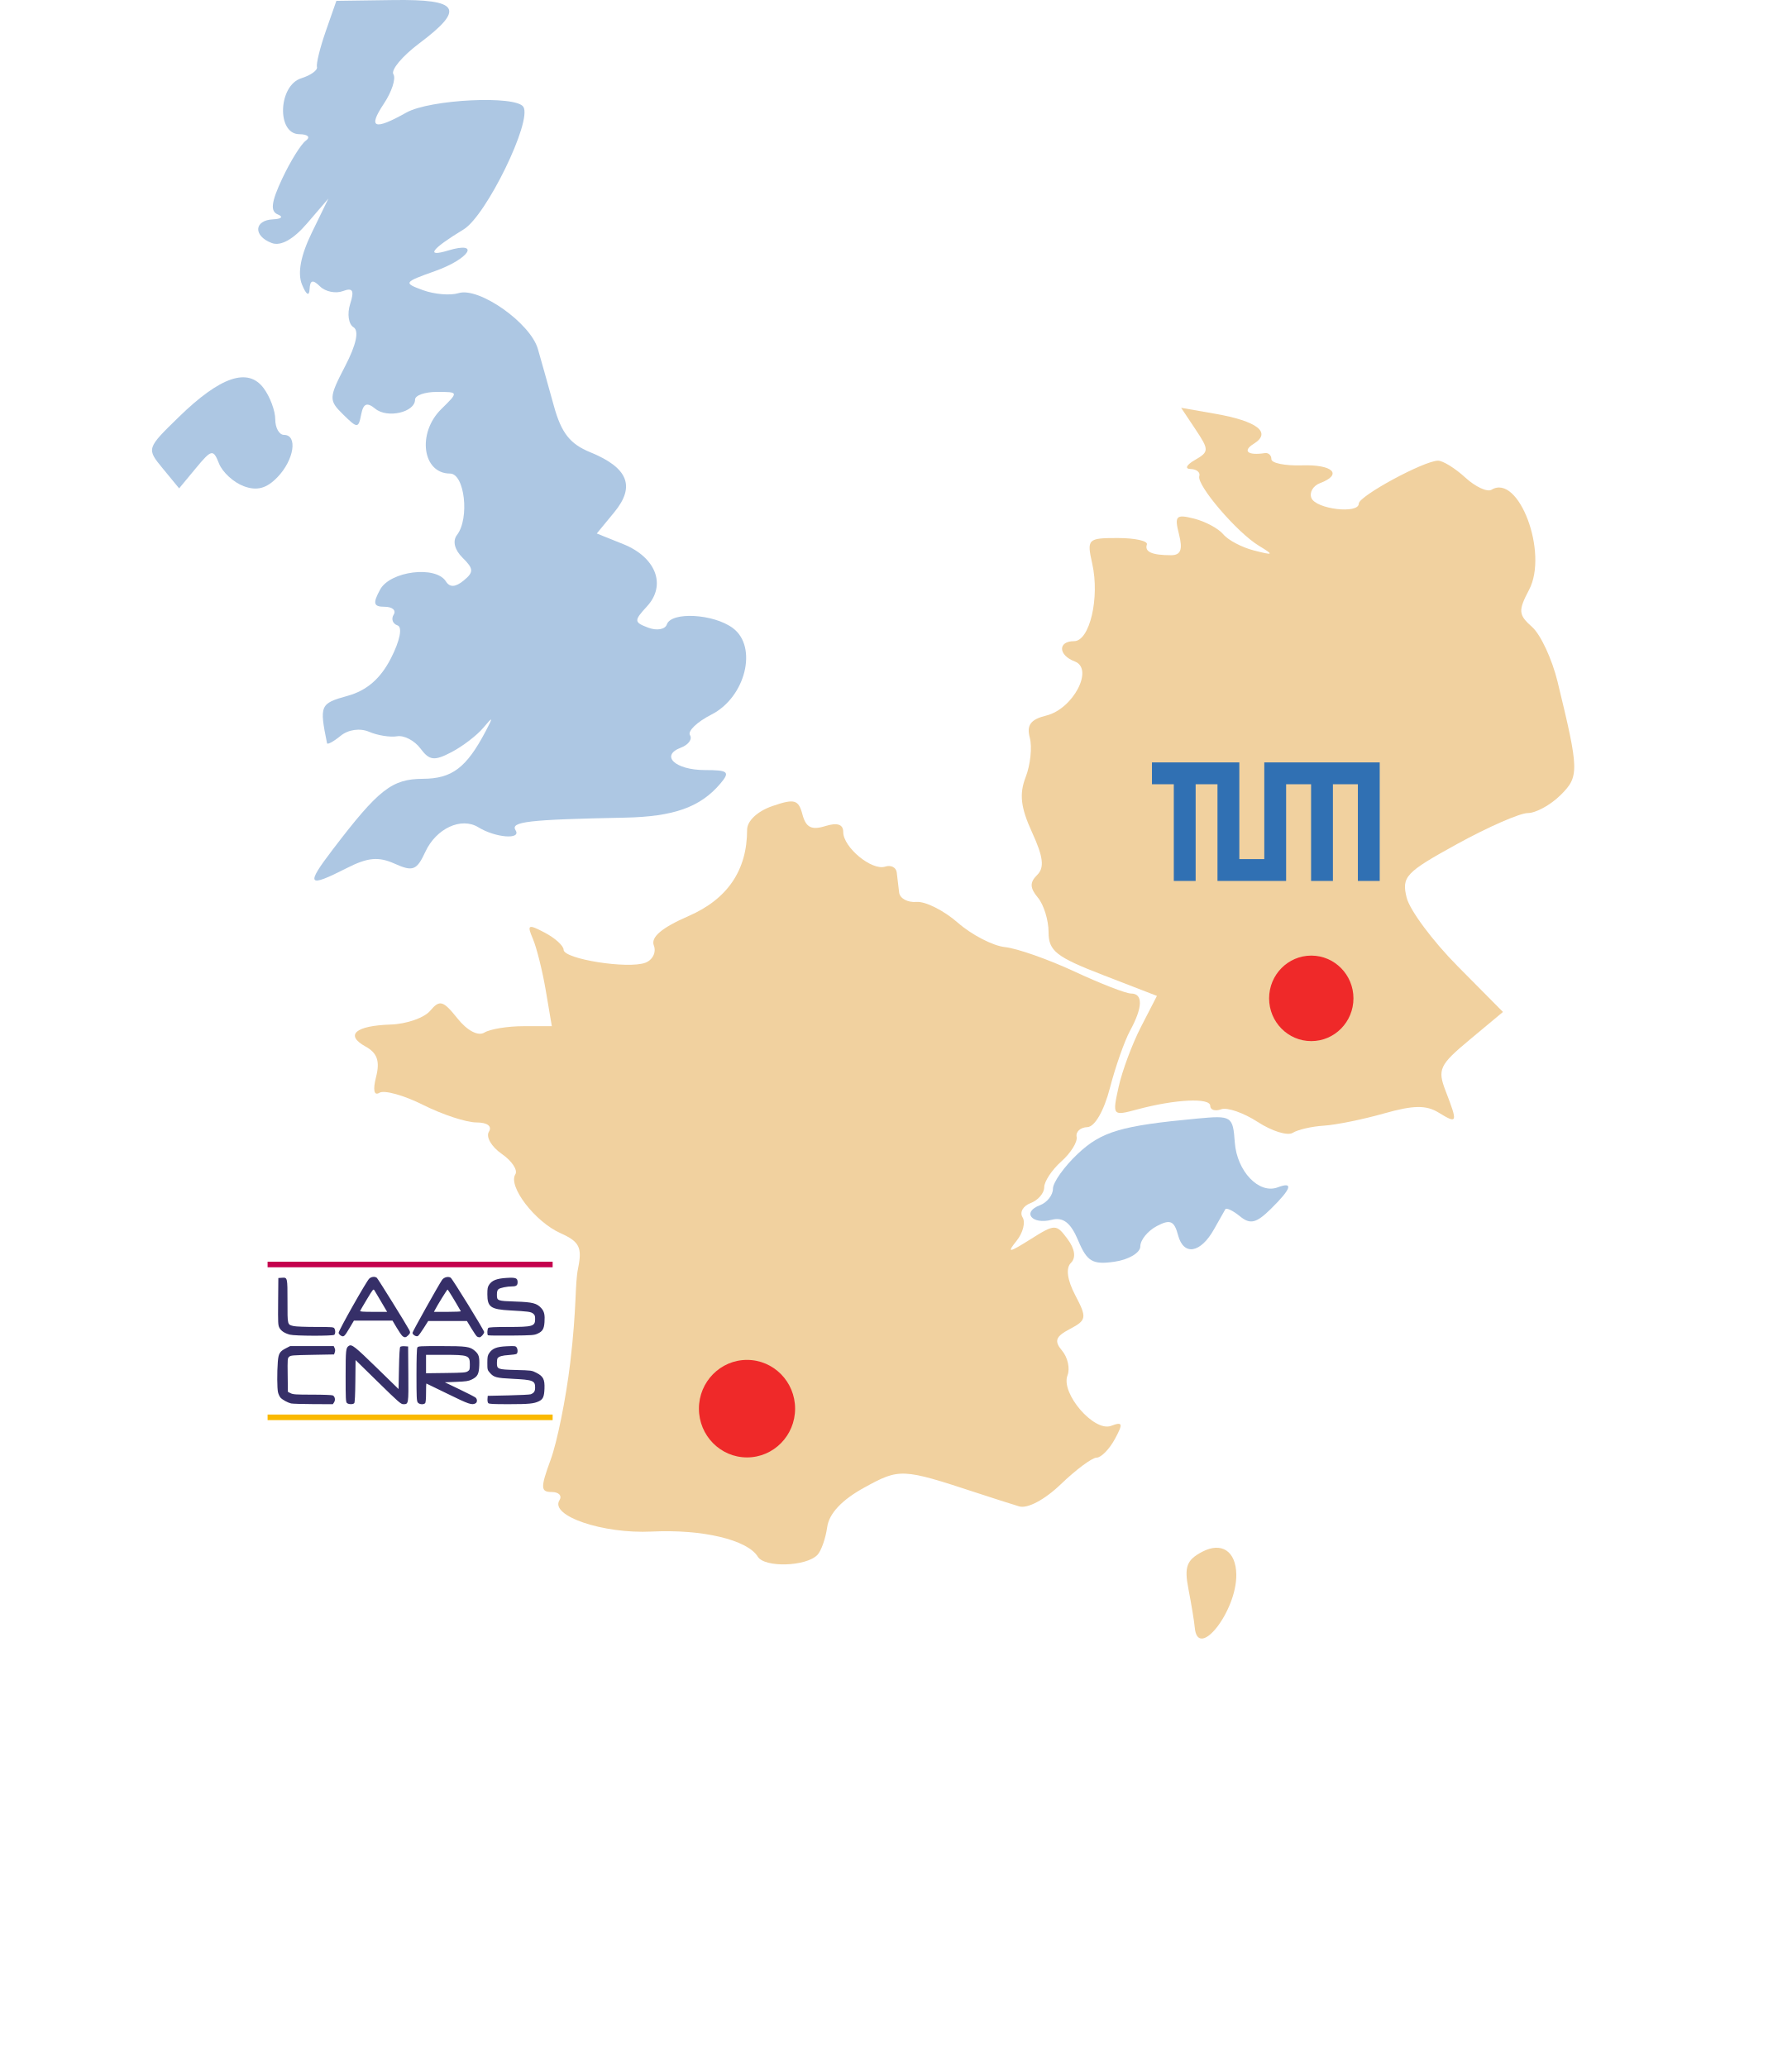
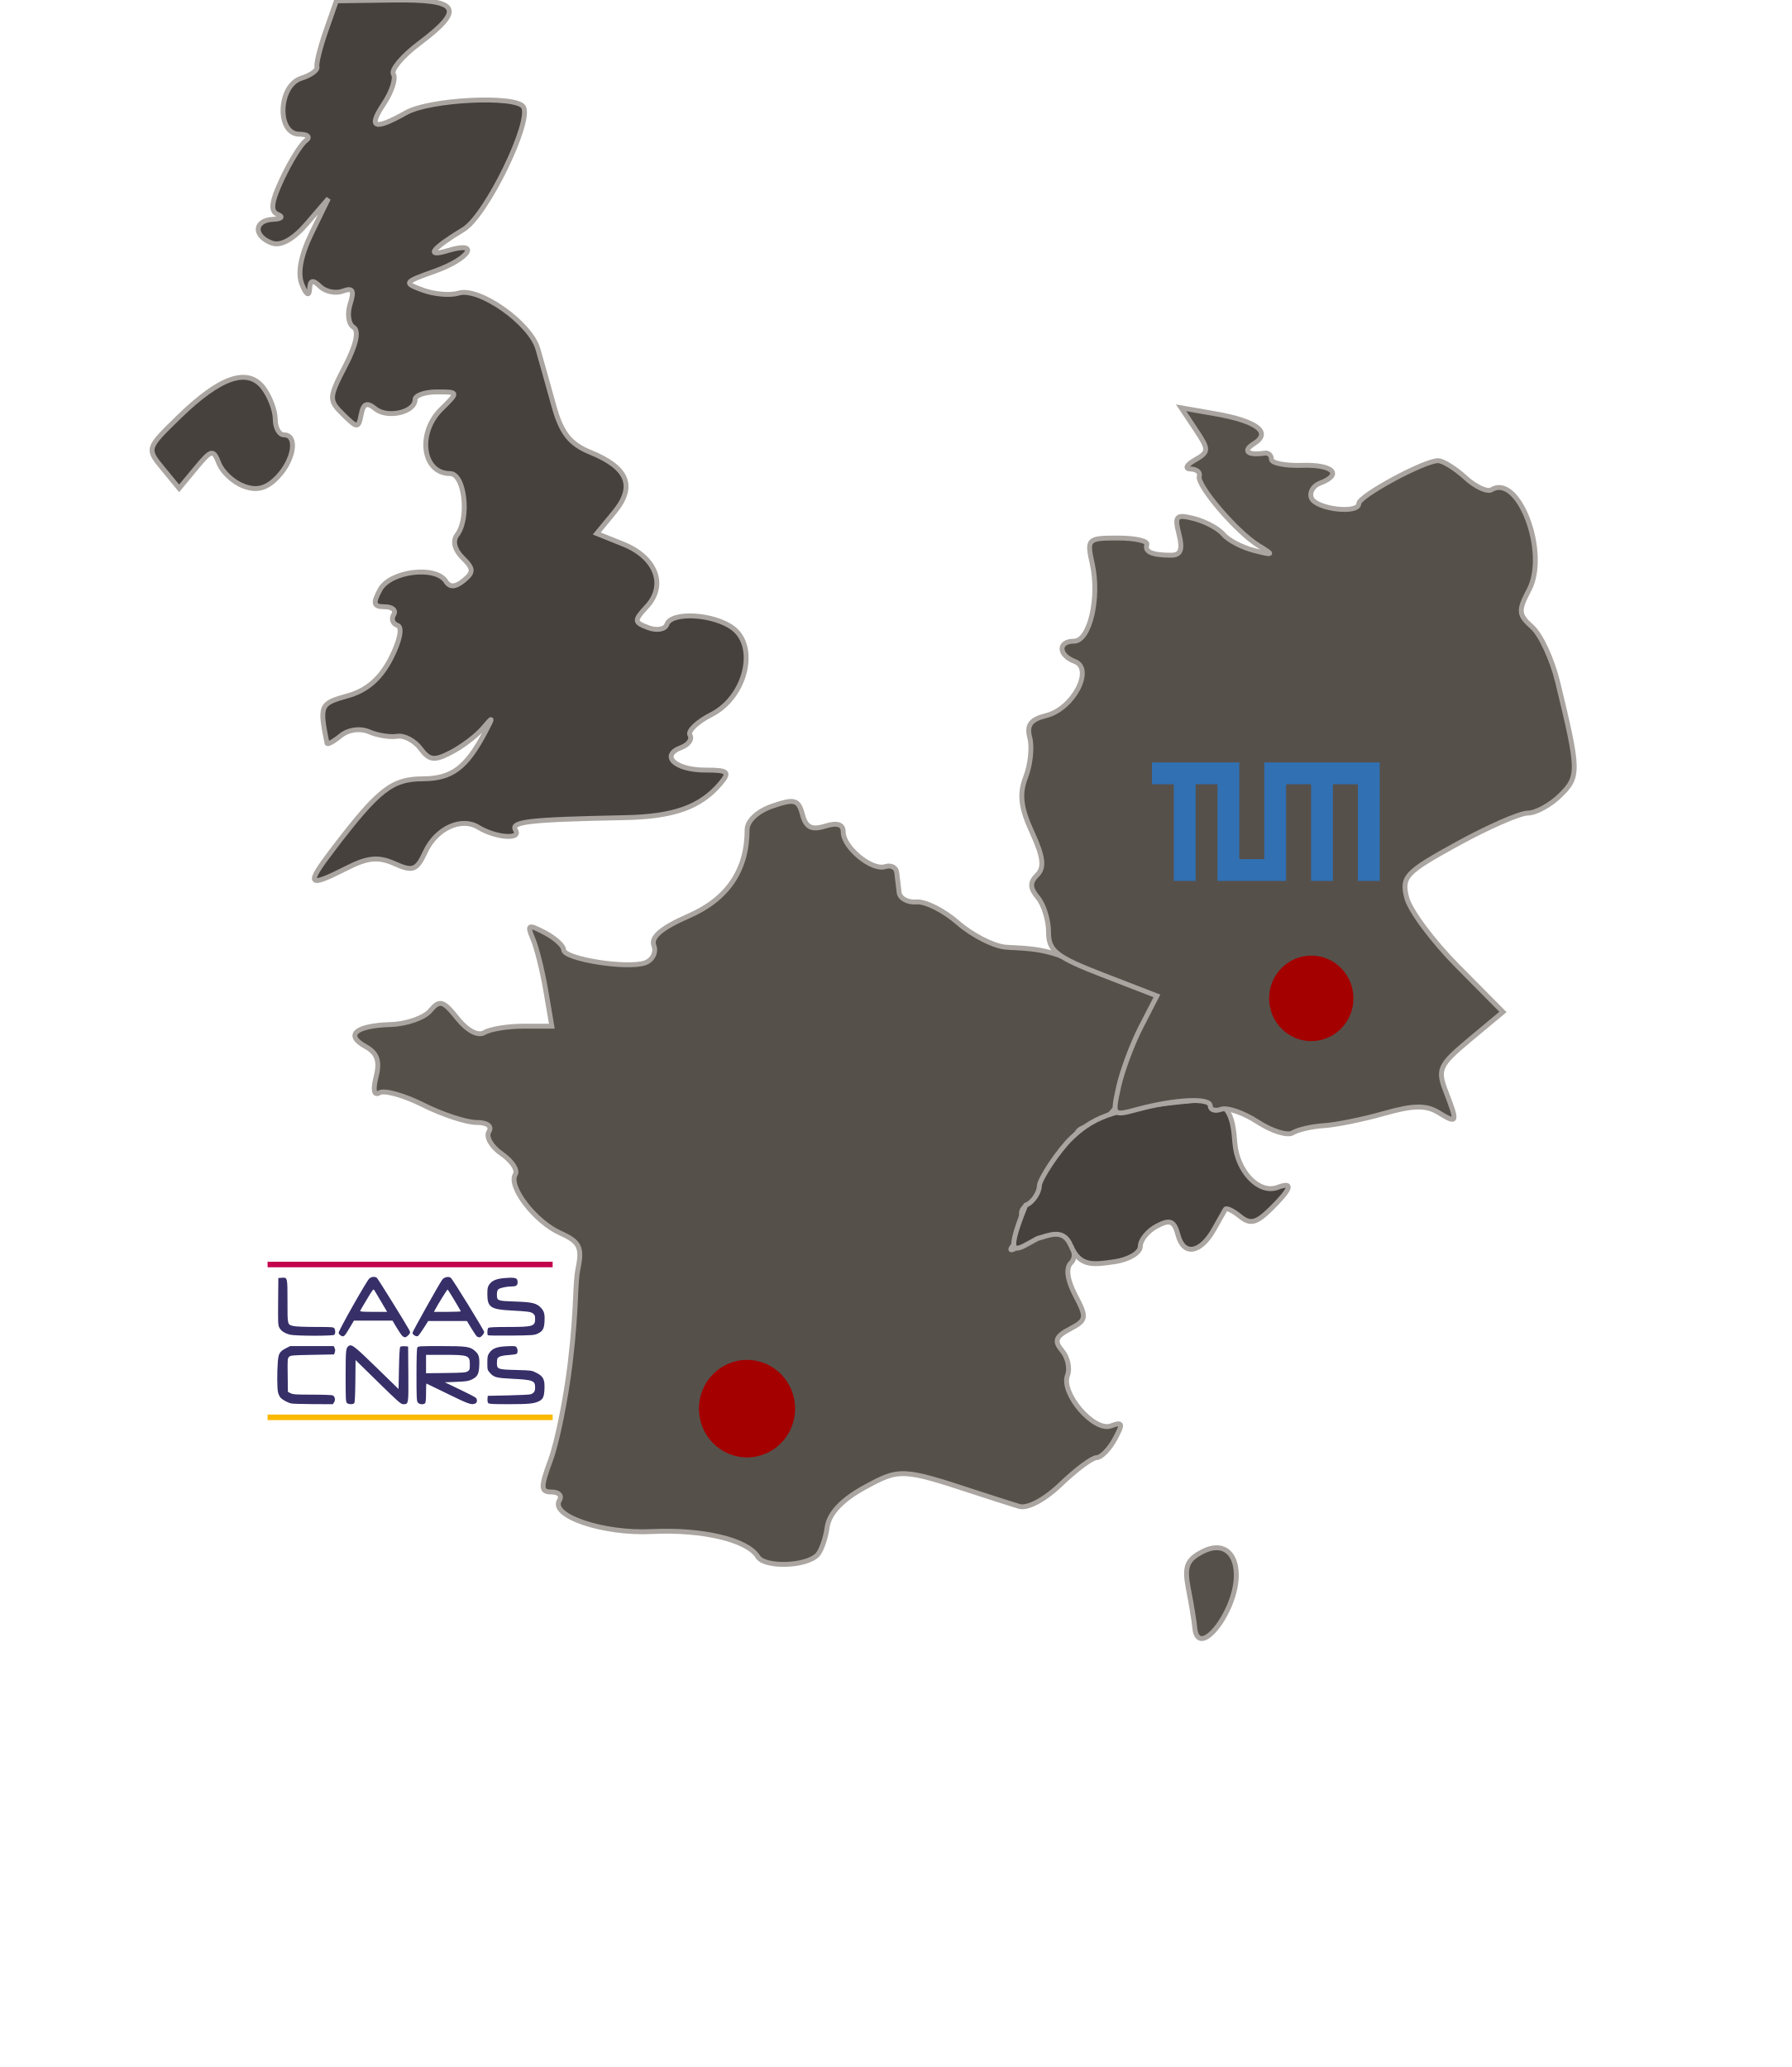
<svg xmlns="http://www.w3.org/2000/svg" width="366.342" height="422.639" id="svg2" version="1.1">
-   <defs id="defs14" />
+   <defs id="defs14">
+     <clipPath id="clipPath4183" clipPathUnits="userSpaceOnUse">
+       <path id="path4185" d="m 0,0 362.835,0 0,272.409 L 0,272.409 0,0 Z" />
+     </clipPath>
+   </defs>
  <g id="g6" transform="translate(-23.12823,-396.7392)">
    <g id="layer1">
-       <path d="m 267.371,729.487 c -0.104,-1.208 -0.68,-4.718 -1.281,-7.799 -0.892,-4.581 -0.382,-5.976 2.798,-7.65 3.974,-2.092 6.913,-0.138 6.981,4.643 0.106,7.52 -7.904,17.706 -8.498,10.806 z" id="path4238" style="fill:#f1d19f;opacity:1;fill-opacity:1" />
-       <path d="m 178.048,715.035 c -2.115,-3.459 -11.358,-5.648 -21.695,-5.137 -9.964,0.492 -20.86,-3.21 -18.852,-6.406 0.581,-0.925 -0.132,-1.683 -1.584,-1.683 -2.292,0 -2.321,-0.872 -0.22,-6.59 1.331,-3.625 3.13,-12.521 3.996,-19.77 1.406,-11.77 0.908,-15.916 1.623,-19.432 0.86,-4.229 0.267,-5.397 -3.625,-7.141 -5.194,-2.328 -10.748,-9.573 -9.213,-12.017 0.549,-0.873 -0.711,-2.765 -2.799,-4.203 -2.088,-1.439 -3.26,-3.47 -2.604,-4.513 0.709,-1.129 -0.327,-1.898 -2.557,-1.898 -2.062,0 -6.96,-1.612 -10.885,-3.581 -3.925,-1.97 -7.944,-3.09 -8.932,-2.489 -1.122,0.682 -1.378,-0.549 -0.682,-3.278 0.811,-3.177 0.224,-4.861 -2.146,-6.166 -4.294,-2.364 -2.114,-4.271 5.15,-4.506 3.217,-0.104 6.844,-1.375 8.06,-2.825 1.925,-2.295 2.643,-2.093 5.561,1.571 1.997,2.507 4.218,3.679 5.5,2.9 1.182,-0.719 4.77,-1.307 7.973,-1.307 l 5.823,0 -1.236,-7.293 c -0.68,-4.011 -1.868,-8.769 -2.64,-10.573 -1.246,-2.911 -0.971,-3.052 2.44,-1.256 2.114,1.113 3.844,2.685 3.844,3.494 0,1.899 13.174,3.989 16.716,2.652 1.49,-0.562 2.269,-2.149 1.732,-3.526 -0.663,-1.699 1.615,-3.632 7.086,-6.013 7.976,-3.471 11.98,-9.367 11.98,-17.643 0,-1.821 2.123,-3.809 5.19,-4.86 4.513,-1.548 5.313,-1.32 6.127,1.743 0.701,2.637 1.866,3.233 4.635,2.368 2.489,-0.777 3.698,-0.382 3.698,1.209 0,3.131 5.855,7.961 8.571,7.071 1.181,-0.387 2.248,0.153 2.37,1.2 0.123,1.047 0.343,2.892 0.49,4.1 0.147,1.208 1.744,2.072 3.55,1.92 1.806,-0.152 5.605,1.758 8.442,4.244 2.837,2.487 7.178,4.733 9.646,4.992 2.468,0.259 8.849,2.501 14.18,4.982 5.331,2.481 10.546,4.511 11.59,4.511 2.475,0 2.406,2.81 -0.186,7.574 -1.146,2.106 -3.007,7.391 -4.136,11.746 -1.214,4.683 -3.1,7.951 -4.616,7.998 -1.41,0.044 -2.394,0.938 -2.187,1.987 0.207,1.049 -1.2,3.31 -3.126,5.025 -1.926,1.715 -3.502,4.097 -3.502,5.293 0,1.197 -1.257,2.65 -2.793,3.23 -1.536,0.58 -2.271,1.885 -1.633,2.901 0.638,1.016 0.086,3.182 -1.227,4.815 -2.034,2.529 -1.617,2.484 2.823,-0.309 5.043,-3.172 5.287,-3.174 7.599,-0.064 1.513,2.035 1.765,3.827 0.687,4.887 -1.078,1.06 -0.749,3.486 0.897,6.617 2.408,4.58 2.327,5.086 -1.1,6.89 -2.942,1.549 -3.269,2.457 -1.597,4.438 1.156,1.37 1.655,3.637 1.108,5.037 -1.433,3.673 5.436,11.642 8.906,10.332 2.388,-0.901 2.505,-0.483 0.765,2.716 -1.131,2.08 -2.805,3.781 -3.719,3.781 -0.914,0 -4.199,2.44 -7.299,5.421 -3.319,3.192 -6.834,5.061 -8.547,4.544 -1.6,-0.482 -5.522,-1.736 -8.715,-2.785 -15.225,-5.004 -15.709,-5.026 -22.93,-1.061 -4.595,2.523 -7.196,5.295 -7.589,8.086 -0.329,2.336 -1.233,4.898 -2.008,5.695 -2.321,2.384 -10.786,2.63 -12.177,0.355 z" id="path4234" style="fill:#f1d19f;opacity:1;fill-opacity:1" />
-       <path d="m 243.552,650.396 c -1.541,-3.661 -3.069,-4.852 -5.441,-4.242 -4.027,1.036 -6.126,-1.568 -2.398,-2.976 1.468,-0.554 2.669,-2.071 2.669,-3.37 0,-1.299 2.277,-4.508 5.059,-7.131 4.871,-4.591 8.872,-5.772 24.493,-7.23 6.997,-0.653 7.236,-0.5 7.63,4.894 0.43,5.893 4.944,10.619 8.765,9.177 3.296,-1.244 2.816,0.261 -1.408,4.417 -2.966,2.918 -4.204,3.214 -6.295,1.507 -1.432,-1.169 -2.785,-1.815 -3.007,-1.436 -0.222,0.379 -1.265,2.224 -2.317,4.1 -2.746,4.892 -6.203,5.463 -7.333,1.21 -0.79,-2.971 -1.606,-3.324 -4.348,-1.881 -1.857,0.977 -3.376,2.846 -3.376,4.152 0,1.306 -2.374,2.717 -5.276,3.136 -4.47,0.645 -5.603,-0.016 -7.419,-4.328 z" id="path4220" style="fill:#adc7e3;opacity:1;fill-opacity:1" />
-       <path d="m 280.251,626.146 c -2.886,-1.877 -6.252,-3.043 -7.481,-2.591 -1.228,0.452 -2.233,0.135 -2.233,-0.705 0,-1.708 -7.176,-1.353 -14.933,0.738 -5.042,1.359 -5.091,1.3 -3.801,-4.573 0.719,-3.273 2.776,-8.806 4.572,-12.297 l 3.265,-6.347 -11.075,-4.285 c -9.525,-3.686 -11.075,-4.91 -11.075,-8.748 0,-2.455 -0.986,-5.636 -2.19,-7.07 -1.643,-1.956 -1.68,-3.109 -0.149,-4.616 1.532,-1.507 1.273,-3.687 -1.036,-8.723 -2.328,-5.079 -2.647,-7.829 -1.308,-11.292 0.973,-2.518 1.354,-6.142 0.845,-8.054 -0.689,-2.594 0.17,-3.746 3.384,-4.54 5.477,-1.352 9.782,-9.558 5.802,-11.06 -3.39,-1.28 -3.48,-4.146 -0.131,-4.146 3.188,0 5.268,-8.858 3.715,-15.816 -1.137,-5.091 -0.958,-5.272 5.217,-5.272 3.517,0 6.193,0.593 5.948,1.318 -0.511,1.507 1.042,2.197 4.946,2.197 1.982,0 2.42,-1.152 1.624,-4.271 -0.967,-3.79 -0.619,-4.151 3.092,-3.21 2.3,0.583 4.986,2.03 5.968,3.214 0.982,1.184 3.796,2.667 6.252,3.294 4.076,1.04 4.161,0.954 0.981,-0.986 -4.476,-2.731 -12.728,-12.388 -12.145,-14.214 0.246,-0.771 -0.558,-1.425 -1.786,-1.454 -1.245,-0.03 -0.855,-0.843 0.881,-1.838 2.915,-1.67 2.925,-2.068 0.152,-6.231 l -2.962,-4.447 6.994,1.226 c 8.573,1.503 11.56,3.824 7.872,6.118 -2.399,1.492 -1.261,2.464 2.248,1.919 0.737,-0.114 1.34,0.448 1.34,1.251 0,0.802 2.814,1.367 6.252,1.255 6.32,-0.206 8.408,1.855 3.685,3.638 -1.412,0.533 -2.206,1.892 -1.765,3.02 0.896,2.293 9.691,3.35 9.691,1.164 0,-1.545 13.354,-8.778 16.207,-8.778 0.993,0 3.502,1.554 5.575,3.454 2.073,1.9 4.486,3.018 5.363,2.485 5.543,-3.37 11.65,12.888 7.678,20.443 -2.267,4.312 -2.201,5.121 0.624,7.636 1.737,1.547 4.076,6.585 5.197,11.197 4.424,18.204 4.453,19.377 0.56,23.207 -2.029,1.996 -5.019,3.629 -6.644,3.629 -1.625,0 -8.124,2.844 -14.441,6.319 -10.566,5.813 -11.394,6.693 -10.329,10.983 0.637,2.565 5.327,8.872 10.422,14.014 l 9.264,9.351 -6.794,5.665 c -6.216,5.183 -6.634,6.079 -4.912,10.534 2.511,6.496 2.423,6.76 -1.449,4.38 -2.552,-1.568 -5.163,-1.527 -11.165,0.175 -4.309,1.222 -9.843,2.346 -12.3,2.498 -2.456,0.152 -5.32,0.812 -6.364,1.467 -1.044,0.655 -4.259,-0.345 -7.145,-2.222 z" id="path4216" style="fill:#f1d19f;opacity:1;fill-opacity:1" />
-       <path d="m 91.144,570.45 c 9.383,-12.308 12.093,-14.436 18.425,-14.468 5.969,-0.03 8.897,-2.242 12.83,-9.696 1.599,-3.031 1.534,-3.131 -0.477,-0.726 -1.282,1.534 -4.206,3.771 -6.497,4.972 -3.511,1.84 -4.508,1.722 -6.345,-0.749 -1.199,-1.613 -3.343,-2.737 -4.766,-2.498 -1.423,0.239 -4.004,-0.174 -5.736,-0.918 -1.85,-0.795 -4.245,-0.458 -5.806,0.817 -1.461,1.193 -2.716,1.875 -2.789,1.515 -1.578,-7.783 -1.434,-8.115 4.201,-9.679 3.943,-1.094 6.74,-3.523 8.878,-7.709 1.834,-3.592 2.382,-6.355 1.329,-6.701 -0.986,-0.324 -1.338,-1.313 -0.782,-2.197 0.555,-0.884 -0.272,-1.607 -1.838,-1.607 -2.294,0 -2.476,-0.683 -0.936,-3.515 2.064,-3.795 11.389,-4.954 13.451,-1.672 0.794,1.264 1.933,1.209 3.628,-0.174 2.094,-1.71 2.061,-2.421 -0.221,-4.665 -1.643,-1.616 -2.087,-3.431 -1.14,-4.658 2.611,-3.384 1.568,-12.554 -1.428,-12.554 -5.646,0 -6.768,-8.279 -1.786,-13.18 3.573,-3.515 3.573,-3.515 -0.893,-3.515 -2.456,0 -4.466,0.706 -4.466,1.569 0,2.591 -5.644,3.9 -8.116,1.882 -1.717,-1.402 -2.456,-1.106 -2.9,1.162 -0.564,2.882 -0.76,2.882 -3.703,-0.013 -2.952,-2.904 -2.93,-3.398 0.433,-9.883 2.274,-4.385 2.88,-7.228 1.695,-7.949 -1.015,-0.617 -1.318,-2.757 -0.674,-4.755 0.891,-2.761 0.532,-3.391 -1.496,-2.625 -1.467,0.554 -3.57,0.12 -4.672,-0.964 -1.481,-1.457 -2.037,-1.307 -2.13,0.577 -0.076,1.543 -0.69,1.161 -1.555,-0.967 -0.941,-2.315 -0.263,-5.915 1.987,-10.544 l 3.417,-7.029 -4.367,5.086 c -2.816,3.279 -5.381,4.704 -7.221,4.009 -3.82,-1.442 -3.638,-4.667 0.273,-4.841 1.719,-0.076 2.16,-0.525 0.979,-0.997 -1.591,-0.636 -1.359,-2.535 0.893,-7.33 1.672,-3.559 3.844,-7.053 4.826,-7.763 1.009,-0.729 0.426,-1.303 -1.34,-1.318 -4.664,-0.04 -4.308,-9.965 0.41,-11.438 1.945,-0.607 3.388,-1.649 3.207,-2.315 -0.181,-0.666 0.637,-3.979 1.819,-7.362 l 2.149,-6.151 11.615,-0.163 c 13.569,-0.19 14.756,1.782 5.329,8.856 -3.457,2.594 -5.835,5.433 -5.285,6.31 0.55,0.876 -0.331,3.592 -1.958,6.036 -3.321,4.986 -1.988,5.51 4.597,1.807 4.819,-2.71 22.424,-3.572 23.932,-1.171 1.832,2.916 -7.59,22.247 -12.212,25.055 -6.589,4.003 -7.885,5.74 -3.235,4.333 6.787,-2.052 4.447,1.678 -2.631,4.196 -6.408,2.28 -6.497,2.422 -2.421,3.905 2.327,0.847 5.586,1.116 7.243,0.599 4.176,-1.304 14.683,6.087 16.218,11.409 0.697,2.416 2.169,7.66 3.272,11.652 1.526,5.526 3.298,7.786 7.424,9.467 7.751,3.158 9.285,6.972 4.932,12.261 l -3.586,4.357 5.405,2.17 c 6.696,2.688 8.871,8.371 4.869,12.722 -2.706,2.941 -2.688,3.258 0.251,4.368 1.743,0.658 3.452,0.36 3.799,-0.662 0.903,-2.665 9.563,-2.188 13.499,0.744 5.143,3.832 2.595,14.133 -4.374,17.678 -2.936,1.493 -4.914,3.389 -4.396,4.213 0.518,0.824 -0.311,1.971 -1.841,2.549 -4.33,1.635 -1.166,4.59 4.914,4.59 4.747,0 5.167,0.362 3.168,2.732 -4.092,4.851 -9.533,6.796 -19.569,6.996 -19.77,0.395 -23.432,0.818 -22.326,2.578 1.237,1.969 -4.108,1.542 -7.611,-0.609 -3.492,-2.144 -8.615,0.227 -10.831,5.014 -1.76,3.8 -2.544,4.104 -6.276,2.431 -3.313,-1.485 -5.495,-1.285 -9.782,0.896 -8.049,4.095 -8.468,3.545 -2.882,-3.783 z" id="path4204" style="fill:#adc7e3;opacity:1;fill-opacity:1" />
-       <path d="m 72.948,496.146 c -2.074,-0.773 -4.344,-2.856 -5.045,-4.628 -1.183,-2.992 -1.52,-2.926 -4.714,0.926 l -3.44,4.149 -3.347,-4.067 c -3.335,-4.051 -3.322,-4.091 3.291,-10.532 8.489,-8.268 14.137,-10.184 17.337,-5.879 1.303,1.753 2.369,4.618 2.369,6.366 0,1.748 0.804,3.179 1.786,3.179 2.859,0 2.064,5.131 -1.34,8.656 -2.236,2.315 -4.2,2.837 -6.897,1.831 z" id="path4194" style="fill:#adc7e3;opacity:1;fill-opacity:1" />
-       <ellipse style="opacity:1;fill:#ef2929;fill-opacity:1;stroke:none;stroke-width:5.5;stroke-linecap:butt;stroke-miterlimit:4;stroke-dasharray:none;stroke-dashoffset:0;stroke-opacity:1" id="ellipse4329" cx="291.196" cy="600.873" rx="8.621" ry="8.742" />
-       <ellipse ry="9.97" rx="9.831" cy="684.767" cx="175.842" id="ellipse4331" style="opacity:1;fill:#ef2929;fill-opacity:1;stroke:none;stroke-width:5.5;stroke-linecap:butt;stroke-miterlimit:4;stroke-dasharray:none;stroke-dashoffset:0;stroke-opacity:1" />
+       <g id="g4153" style="fill:#56504a;stroke:#aaa5a0;fill-opacity:1;stroke-opacity:1">
+         <path style="fill:#56504a;opacity:1;fill-opacity:1;stroke:#aaa5a0;stroke-opacity:1" id="path4238" d="m 267.371,729.487 c -0.104,-1.208 -0.68,-4.718 -1.281,-7.799 -0.892,-4.581 -0.382,-5.976 2.798,-7.65 3.974,-2.092 6.913,-0.138 6.981,4.643 0.106,7.52 -7.904,17.706 -8.498,10.806 z" />
+         <path style="opacity:1;fill:#56504a;fill-opacity:1;stroke:#aaa5a0;stroke-opacity:1" id="path4234" d="m 178.048,715.035 c -2.115,-3.459 -11.358,-5.648 -21.695,-5.137 -9.964,0.492 -20.86,-3.21 -18.852,-6.406 0.581,-0.925 -0.132,-1.683 -1.584,-1.683 -2.292,0 -2.321,-0.872 -0.22,-6.59 1.331,-3.625 3.13,-12.521 3.996,-19.77 1.406,-11.77 0.908,-15.916 1.623,-19.432 0.86,-4.229 0.267,-5.397 -3.625,-7.141 -5.194,-2.328 -10.748,-9.573 -9.213,-12.017 0.549,-0.873 -0.711,-2.765 -2.799,-4.203 -2.088,-1.439 -3.26,-3.47 -2.604,-4.513 0.709,-1.129 -0.327,-1.898 -2.557,-1.898 -2.062,0 -6.96,-1.612 -10.885,-3.581 -3.925,-1.97 -7.944,-3.09 -8.932,-2.489 -1.122,0.682 -1.378,-0.549 -0.682,-3.278 0.811,-3.177 0.224,-4.861 -2.146,-6.166 -4.294,-2.364 -2.114,-4.271 5.15,-4.506 3.217,-0.104 6.844,-1.375 8.06,-2.825 1.925,-2.295 2.643,-2.093 5.561,1.571 1.997,2.507 4.218,3.679 5.5,2.9 1.182,-0.719 4.77,-1.307 7.973,-1.307 l 5.823,0 -1.236,-7.293 c -0.68,-4.011 -1.868,-8.769 -2.64,-10.573 -1.246,-2.911 -0.971,-3.052 2.44,-1.256 2.114,1.113 3.844,2.685 3.844,3.494 0,1.899 13.174,3.989 16.716,2.652 1.49,-0.562 2.269,-2.149 1.732,-3.526 -0.663,-1.699 1.615,-3.632 7.086,-6.013 7.976,-3.471 11.98,-9.367 11.98,-17.643 0,-1.821 2.123,-3.809 5.19,-4.86 4.513,-1.548 5.313,-1.32 6.127,1.743 0.701,2.637 1.866,3.233 4.635,2.368 2.489,-0.777 3.698,-0.382 3.698,1.209 0,3.131 5.855,7.961 8.571,7.071 1.181,-0.387 2.248,0.153 2.37,1.2 0.123,1.047 0.343,2.892 0.49,4.1 0.147,1.208 1.744,2.072 3.55,1.92 1.806,-0.152 5.605,1.758 8.442,4.244 2.837,2.487 7.178,4.733 9.646,4.992 2.468,0.259 7.575,-0.048 12.906,2.433 5.331,2.481 17.035,7.06 18.078,7.06 2.475,0 0.321,2.81 -2.271,7.574 -1.146,2.106 -3.47,8.203 -4.599,12.557 -1.214,4.683 -5.765,7.14 -7.281,7.187 -1.41,0.044 -2.394,0.938 -2.187,1.987 0.207,1.049 -1.2,3.31 -3.126,5.025 -1.926,1.715 -3.502,4.097 -3.502,5.293 0,1.197 -1.257,2.65 -2.793,3.23 -1.536,0.58 -2.271,1.885 -1.633,2.901 0.638,1.016 0.086,3.182 -1.227,4.815 -2.034,2.529 -1.617,2.484 2.823,-0.309 5.043,-3.172 5.287,-3.174 7.599,-0.064 1.513,2.035 1.765,3.827 0.687,4.887 -1.078,1.06 -0.749,3.486 0.897,6.617 2.408,4.58 2.327,5.086 -1.1,6.89 -2.942,1.549 -3.269,2.457 -1.597,4.438 1.156,1.37 1.655,3.637 1.108,5.037 -1.433,3.673 5.436,11.642 8.906,10.332 2.388,-0.901 2.505,-0.483 0.765,2.716 -1.131,2.08 -2.805,3.781 -3.719,3.781 -0.914,0 -4.199,2.44 -7.299,5.421 -3.319,3.192 -6.834,5.061 -8.547,4.544 -1.6,-0.482 -5.522,-1.736 -8.715,-2.785 -15.225,-5.004 -15.709,-5.026 -22.93,-1.061 -4.595,2.523 -7.196,5.295 -7.589,8.086 -0.329,2.336 -1.233,4.898 -2.008,5.695 -2.321,2.384 -10.786,2.63 -12.177,0.355 z" />
+       </g>
+       <path d="m 242.046,651.439 c -1.541,-3.661 -4.46,-2.071 -6.831,-1.461 -4.143,2.195 -7.169,5.036 -2.398,-6.799 1.468,-0.554 2.785,-2.65 2.785,-3.949 0,-1.299 3.899,-7.289 6.681,-9.911 4.871,-4.591 9.452,-6.12 25.073,-7.578 6.997,-0.653 7.815,3.208 8.209,8.602 0.43,5.893 4.944,10.619 8.765,9.177 3.296,-1.244 2.816,0.261 -1.408,4.417 -2.966,2.918 -4.204,3.214 -6.295,1.507 -1.432,-1.169 -2.785,-1.815 -3.007,-1.436 -0.222,0.379 -1.265,2.224 -2.317,4.1 -2.746,4.892 -6.203,5.463 -7.333,1.21 -0.79,-2.971 -1.606,-3.324 -4.348,-1.881 -1.857,0.977 -3.376,2.846 -3.376,4.152 0,1.306 -2.374,2.717 -5.276,3.136 -4.47,0.645 -7.109,1.027 -8.925,-3.286 z" id="path4220" style="opacity:1;fill:#46413c;fill-opacity:1;stroke:#aaa5a0;stroke-opacity:1" />
+       <path d="m 280.251,626.146 c -2.886,-1.877 -6.252,-3.043 -7.481,-2.591 -1.228,0.452 -2.233,0.135 -2.233,-0.705 0,-1.708 -7.176,-1.353 -14.933,0.738 -5.042,1.359 -5.091,1.3 -3.801,-4.573 0.719,-3.273 2.776,-8.806 4.572,-12.297 l 3.265,-6.347 -11.075,-4.285 c -9.525,-3.686 -11.075,-4.91 -11.075,-8.748 0,-2.455 -0.986,-5.636 -2.19,-7.07 -1.643,-1.956 -1.68,-3.109 -0.149,-4.616 1.532,-1.507 1.273,-3.687 -1.036,-8.723 -2.328,-5.079 -2.647,-7.829 -1.308,-11.292 0.973,-2.518 1.354,-6.142 0.845,-8.054 -0.689,-2.594 0.17,-3.746 3.384,-4.54 5.477,-1.352 9.782,-9.558 5.802,-11.06 -3.39,-1.28 -3.48,-4.146 -0.131,-4.146 3.188,0 5.268,-8.858 3.715,-15.816 -1.137,-5.091 -0.958,-5.272 5.217,-5.272 3.517,0 6.193,0.593 5.948,1.318 -0.511,1.507 1.042,2.197 4.946,2.197 1.982,0 2.42,-1.152 1.624,-4.271 -0.967,-3.79 -0.619,-4.151 3.092,-3.21 2.3,0.583 4.986,2.03 5.968,3.214 0.982,1.184 3.796,2.667 6.252,3.294 4.076,1.04 4.161,0.954 0.981,-0.986 -4.476,-2.731 -12.728,-12.388 -12.145,-14.214 0.246,-0.771 -0.558,-1.425 -1.786,-1.454 -1.245,-0.03 -0.855,-0.843 0.881,-1.838 2.915,-1.67 2.925,-2.068 0.152,-6.231 l -2.962,-4.447 6.994,1.226 c 8.573,1.503 11.56,3.824 7.872,6.118 -2.399,1.492 -1.261,2.464 2.248,1.919 0.737,-0.114 1.34,0.448 1.34,1.251 0,0.802 2.814,1.367 6.252,1.255 6.32,-0.206 8.408,1.855 3.685,3.638 -1.412,0.533 -2.206,1.892 -1.765,3.02 0.896,2.293 9.691,3.35 9.691,1.164 0,-1.545 13.354,-8.778 16.207,-8.778 0.993,0 3.502,1.554 5.575,3.454 2.073,1.9 4.486,3.018 5.363,2.485 5.543,-3.37 11.65,12.888 7.678,20.443 -2.267,4.312 -2.201,5.121 0.624,7.636 1.737,1.547 4.076,6.585 5.197,11.197 4.424,18.204 4.453,19.377 0.56,23.207 -2.029,1.996 -5.019,3.629 -6.644,3.629 -1.625,0 -8.124,2.844 -14.441,6.319 -10.566,5.813 -11.394,6.693 -10.329,10.983 0.637,2.565 5.327,8.872 10.422,14.014 l 9.264,9.351 -6.794,5.665 c -6.216,5.183 -6.634,6.079 -4.912,10.534 2.511,6.496 2.423,6.76 -1.449,4.38 -2.552,-1.568 -5.163,-1.527 -11.165,0.175 -4.309,1.222 -9.843,2.346 -12.3,2.498 -2.456,0.152 -5.32,0.812 -6.364,1.467 -1.044,0.655 -4.259,-0.345 -7.145,-2.222 z" id="path4216" style="fill:#56504a;opacity:1;fill-opacity:1;stroke:#aaa5a0;stroke-opacity:1" />
+       <g id="g4157" style="fill:#46413c;stroke:#aaa5a0;fill-opacity:1;stroke-opacity:1">
+         <path style="fill:#46413c;opacity:1;fill-opacity:1;stroke:#aaa5a0;stroke-opacity:1" id="path4204" d="m 91.144,570.45 c 9.383,-12.308 12.093,-14.436 18.425,-14.468 5.969,-0.03 8.897,-2.242 12.83,-9.696 1.599,-3.031 1.534,-3.131 -0.477,-0.726 -1.282,1.534 -4.206,3.771 -6.497,4.972 -3.511,1.84 -4.508,1.722 -6.345,-0.749 -1.199,-1.613 -3.343,-2.737 -4.766,-2.498 -1.423,0.239 -4.004,-0.174 -5.736,-0.918 -1.85,-0.795 -4.245,-0.458 -5.806,0.817 -1.461,1.193 -2.716,1.875 -2.789,1.515 -1.578,-7.783 -1.434,-8.115 4.201,-9.679 3.943,-1.094 6.74,-3.523 8.878,-7.709 1.834,-3.592 2.382,-6.355 1.329,-6.701 -0.986,-0.324 -1.338,-1.313 -0.782,-2.197 0.555,-0.884 -0.272,-1.607 -1.838,-1.607 -2.294,0 -2.476,-0.683 -0.936,-3.515 2.064,-3.795 11.389,-4.954 13.451,-1.672 0.794,1.264 1.933,1.209 3.628,-0.174 2.094,-1.71 2.061,-2.421 -0.221,-4.665 -1.643,-1.616 -2.087,-3.431 -1.14,-4.658 2.611,-3.384 1.568,-12.554 -1.428,-12.554 -5.646,0 -6.768,-8.279 -1.786,-13.18 3.573,-3.515 3.573,-3.515 -0.893,-3.515 -2.456,0 -4.466,0.706 -4.466,1.569 0,2.591 -5.644,3.9 -8.116,1.882 -1.717,-1.402 -2.456,-1.106 -2.9,1.162 -0.564,2.882 -0.76,2.882 -3.703,-0.013 -2.952,-2.904 -2.93,-3.398 0.433,-9.883 2.274,-4.385 2.88,-7.228 1.695,-7.949 -1.015,-0.617 -1.318,-2.757 -0.674,-4.755 0.891,-2.761 0.532,-3.391 -1.496,-2.625 -1.467,0.554 -3.57,0.12 -4.672,-0.964 -1.481,-1.457 -2.037,-1.307 -2.13,0.577 -0.076,1.543 -0.69,1.161 -1.555,-0.967 -0.941,-2.315 -0.263,-5.915 1.987,-10.544 l 3.417,-7.029 -4.367,5.086 c -2.816,3.279 -5.381,4.704 -7.221,4.009 -3.82,-1.442 -3.638,-4.667 0.273,-4.841 1.719,-0.076 2.16,-0.525 0.979,-0.997 -1.591,-0.636 -1.359,-2.535 0.893,-7.33 1.672,-3.559 3.844,-7.053 4.826,-7.763 1.009,-0.729 0.426,-1.303 -1.34,-1.318 -4.664,-0.04 -4.308,-9.965 0.41,-11.438 1.945,-0.607 3.388,-1.649 3.207,-2.315 -0.181,-0.666 0.637,-3.979 1.819,-7.362 l 2.149,-6.151 11.615,-0.163 c 13.569,-0.19 14.756,1.782 5.329,8.856 -3.457,2.594 -5.835,5.433 -5.285,6.31 0.55,0.876 -0.331,3.592 -1.958,6.036 -3.321,4.986 -1.988,5.51 4.597,1.807 4.819,-2.71 22.424,-3.572 23.932,-1.171 1.832,2.916 -7.59,22.247 -12.212,25.055 -6.589,4.003 -7.885,5.74 -3.235,4.333 6.787,-2.052 4.447,1.678 -2.631,4.196 -6.408,2.28 -6.497,2.422 -2.421,3.905 2.327,0.847 5.586,1.116 7.243,0.599 4.176,-1.304 14.683,6.087 16.218,11.409 0.697,2.416 2.169,7.66 3.272,11.652 1.526,5.526 3.298,7.786 7.424,9.467 7.751,3.158 9.285,6.972 4.932,12.261 l -3.586,4.357 5.405,2.17 c 6.696,2.688 8.871,8.371 4.869,12.722 -2.706,2.941 -2.688,3.258 0.251,4.368 1.743,0.658 3.452,0.36 3.799,-0.662 0.903,-2.665 9.563,-2.188 13.499,0.744 5.143,3.832 2.595,14.133 -4.374,17.678 -2.936,1.493 -4.914,3.389 -4.396,4.213 0.518,0.824 -0.311,1.971 -1.841,2.549 -4.33,1.635 -1.166,4.59 4.914,4.59 4.747,0 5.167,0.362 3.168,2.732 -4.092,4.851 -9.533,6.796 -19.569,6.996 -19.77,0.395 -23.432,0.818 -22.326,2.578 1.237,1.969 -4.108,1.542 -7.611,-0.609 -3.492,-2.144 -8.615,0.227 -10.831,5.014 -1.76,3.8 -2.544,4.104 -6.276,2.431 -3.313,-1.485 -5.495,-1.285 -9.782,0.896 -8.049,4.095 -8.468,3.545 -2.882,-3.783 z" />
+         <path style="fill:#46413c;opacity:1;fill-opacity:1;stroke:#aaa5a0;stroke-opacity:1" id="path4194" d="m 72.948,496.146 c -2.074,-0.773 -4.344,-2.856 -5.045,-4.628 -1.183,-2.992 -1.52,-2.926 -4.714,0.926 l -3.44,4.149 -3.347,-4.067 c -3.335,-4.051 -3.322,-4.091 3.291,-10.532 8.489,-8.268 14.137,-10.184 17.337,-5.879 1.303,1.753 2.369,4.618 2.369,6.366 0,1.748 0.804,3.179 1.786,3.179 2.859,0 2.064,5.131 -1.34,8.656 -2.236,2.315 -4.2,2.837 -6.897,1.831 z" />
+       </g>
+       <ellipse style="opacity:1;fill:#a40000;fill-opacity:1;stroke:none;stroke-width:5.5;stroke-linecap:butt;stroke-miterlimit:4;stroke-dasharray:none;stroke-dashoffset:0;stroke-opacity:1" id="ellipse4329" cx="291.196" cy="600.873" rx="8.621" ry="8.742" />
+       <ellipse ry="9.97" rx="9.831" cy="684.767" cx="175.842" id="ellipse4331" style="opacity:1;fill:#a40000;fill-opacity:1;stroke:none;stroke-width:5.5;stroke-linecap:butt;stroke-miterlimit:4;stroke-dasharray:none;stroke-dashoffset:0;stroke-opacity:1" />
      <g id="g4384" transform="matrix(0.5425879,0,0,0.5425879,-146.5892,410.4101)">
        <path id="path4380" d="m 413.613,508.914 0,-1.05 53.7,0 53.7,0 0,1.05 0,1.05 -53.7,0 -53.7,0 0,-1.05 z" style="fill:#fab900;fill-opacity:1" />
        <path d="m 496.629,477.981 c -0.352,-0.352 -0.247,-2.366 0.144,-2.756 0.26,-0.26 2.332,-0.36 7.425,-0.362 9.34,-0.002 10.215,-0.259 10.215,-2.998 0,-1.204 -0.133,-1.561 -0.765,-2.059 -0.863,-0.679 -1.785,-0.804 -8.685,-1.181 -7.302,-0.399 -8.547,-1.285 -8.549,-6.091 -9e-4,-2.176 0.105,-2.74 0.674,-3.6 1.082,-1.634 2.876,-2.335 6.543,-2.56 3.521,-0.215 4.182,0.046 4.182,1.652 0,1.13 -0.512,1.538 -1.935,1.54 -2.035,0.003 -4.716,0.551 -5.306,1.086 -0.411,0.372 -0.559,0.926 -0.559,2.098 0,2.245 0.185,2.311 7.05,2.535 6.427,0.21 8.048,0.636 9.737,2.56 1.06,1.207 1.339,2.484 1.142,5.236 -0.18,2.522 -0.727,3.43 -2.579,4.286 -1.313,0.607 -1.932,0.653 -9.958,0.738 -4.707,0.05 -8.656,-0.006 -8.775,-0.125 z m -74.635,-0.226 c -1.983,-0.535 -3.285,-1.394 -3.926,-2.591 -0.519,-0.969 -0.556,-1.732 -0.484,-9.9 l 0.079,-8.85 1.339,-0.095 c 2.12,-0.151 2.111,-0.191 2.111,8.956 0,9.038 -0.09,8.69 2.404,9.264 0.74,0.171 4.412,0.313 8.16,0.317 6.426,0.007 6.832,0.04 7.125,0.588 0.417,0.779 0.393,1.917 -0.049,2.36 -0.506,0.506 -14.857,0.463 -16.758,-0.049 z m 64.426,-8.816 c -2.148,-3.797 -4.825,-8.175 -5,-8.175 -0.197,0 -3.724,5.703 -4.778,7.725 l -0.352,0.675 5.128,0 c 2.821,0 5.071,-0.101 5.001,-0.225 z m 6.114,9.545 c -0.235,-0.149 -1.19,-1.531 -2.122,-3.07 l -1.694,-2.8 -7.295,0 -7.295,0 -1.683,2.669 c -0.926,1.468 -1.906,2.809 -2.178,2.979 -0.616,0.386 -2.055,-0.461 -2.055,-1.21 0,-0.456 9.852,-18.07 11.159,-19.952 0.689,-0.992 2.362,-1.402 3.239,-0.795 0.681,0.471 12.602,19.824 12.602,20.458 0,0.649 -1.184,2.002 -1.747,1.997 -0.277,-0.002 -0.696,-0.126 -0.931,-0.275 z m -34.454,-10.295 c -0.319,-0.536 -1.294,-2.19 -2.165,-3.675 -0.871,-1.485 -1.781,-3.018 -2.021,-3.406 -0.427,-0.69 -0.492,-0.614 -2.845,3.3 -1.325,2.203 -2.474,4.175 -2.555,4.381 -0.114,0.291 1.007,0.375 5.01,0.375 l 5.157,0 -0.581,-0.975 z m 6.302,10.05 c -0.328,-0.289 -1.297,-1.706 -2.153,-3.15 l -1.557,-2.625 -7.264,0 -7.264,0 -1.587,2.681 c -1.983,3.35 -2.242,3.585 -3.298,2.994 -0.438,-0.245 -0.836,-0.719 -0.885,-1.052 -0.106,-0.726 10.466,-19.456 11.54,-20.448 0.806,-0.744 2.119,-0.881 2.863,-0.3 0.399,0.312 11.093,17.531 12.192,19.63 0.491,0.937 0.435,1.23 -0.393,2.058 -0.872,0.872 -1.387,0.922 -2.193,0.211 z m 32.347,25.296 c -0.196,-0.236 -0.314,-0.945 -0.262,-1.575 l 0.094,-1.146 7.8,-0.169 c 4.29,-0.093 8.07,-0.282 8.4,-0.421 1.281,-0.538 1.65,-1.117 1.65,-2.586 0,-2.549 -0.835,-2.866 -8.563,-3.248 -6.045,-0.299 -6.976,-0.545 -8.467,-2.243 -0.937,-1.067 -0.97,-1.196 -0.97,-3.75 0,-2.26 0.1,-2.794 0.687,-3.665 1.209,-1.794 2.798,-2.422 6.587,-2.601 2.984,-0.141 3.36,-0.102 3.723,0.395 0.507,0.694 0.523,2.069 0.029,2.462 -0.206,0.164 -1.535,0.367 -2.952,0.451 -2.463,0.146 -3.764,0.528 -4.243,1.245 -0.121,0.182 -0.222,0.95 -0.225,1.709 -0.008,2.394 0.263,2.495 7.184,2.677 5.855,0.154 5.947,0.167 7.688,1.057 2.598,1.329 3.181,2.474 3.048,5.987 -0.116,3.047 -0.545,4.007 -2.13,4.759 -1.893,0.898 -3.733,1.077 -11.183,1.084 -6.178,0.006 -7.603,-0.07 -7.894,-0.422 z m -7.728,-11.953 c 0.752,-0.493 0.811,-0.684 0.811,-2.604 0,-3.419 -0.52,-3.611 -9.825,-3.613 l -6.675,-0.002 0,3.469 0,3.469 7.439,-0.094 c 6.516,-0.082 7.54,-0.16 8.25,-0.626 z m -18.822,11.715 c -0.399,-0.57 -0.467,-2.073 -0.467,-10.37 0,-6.115 0.115,-9.918 0.311,-10.283 0.296,-0.553 0.715,-0.58 8.946,-0.58 9.569,0 10.916,0.191 12.761,1.812 1.473,1.294 1.757,2.239 1.637,5.447 -0.124,3.32 -0.641,4.284 -2.875,5.36 -1.215,0.585 -2.08,0.714 -5.766,0.86 l -4.337,0.171 5.537,2.649 c 3.045,1.457 5.773,2.862 6.062,3.122 0.697,0.627 0.668,1.782 -0.055,2.169 -1.349,0.722 -2.557,0.307 -10.483,-3.594 -4.352,-2.142 -7.964,-3.895 -8.025,-3.895 -0.061,0 -0.112,1.593 -0.112,3.54 0,2.353 -0.121,3.661 -0.36,3.9 -0.618,0.618 -2.252,0.437 -2.773,-0.307 z m -26.696,0.195 c -0.409,-0.409 -0.471,-1.745 -0.467,-10.125 0.005,-9.919 0.087,-10.684 1.224,-11.393 1.093,-0.682 2.213,0.199 10.424,8.199 l 8.297,8.084 0.15,-7.782 c 0.099,-5.129 0.264,-7.896 0.484,-8.116 0.184,-0.184 0.926,-0.291 1.65,-0.239 l 1.316,0.094 0.079,10.322 c 0.088,11.508 0.102,11.428 -1.909,11.428 -0.888,0 -1.839,-0.834 -9.479,-8.318 l -8.492,-8.318 -0.08,7.918 c -0.053,5.228 -0.193,8.054 -0.412,8.318 -0.455,0.549 -2.212,0.503 -2.787,-0.072 z m -21.021,0.19 c -1.312,-0.321 -3.202,-1.355 -3.957,-2.164 -0.361,-0.387 -0.797,-1.312 -0.968,-2.054 -0.344,-1.494 -0.383,-7.421 -0.074,-11.453 0.239,-3.126 0.718,-3.933 3.043,-5.122 l 1.613,-0.825 8.203,0 8.203,0 0.347,0.762 c 0.236,0.517 0.255,1.024 0.062,1.575 l -0.285,0.813 -8.137,0.15 c -7.487,0.138 -8.188,0.196 -8.774,0.727 -0.616,0.558 -0.634,0.784 -0.556,6.9 l 0.081,6.323 1.05,0.525 c 0.911,0.455 1.994,0.525 8.195,0.525 4.059,2.6e-4 7.38,0.127 7.69,0.293 0.798,0.427 1.035,1.729 0.472,2.59 l -0.471,0.718 -7.418,-0.031 c -4.08,-0.017 -7.823,-0.13 -8.318,-0.251 z" style="fill:#362f68;fill-opacity:1" id="path4358" />
        <path id="path4354" d="m 413.613,451.314 0,-1.05 53.7,0 53.7,0 0,1.05 0,1.05 -53.7,0 -53.7,0 0,-1.05 z" style="fill:#c4014d;fill-opacity:1" />
      </g>
      <g id="Page-1" transform="matrix(0.6377931,0,0,0.6377931,258.6284,552.6286)" style="fill:none;fill-rule:evenodd;stroke:none;stroke-width:1">
        <g transform="translate(-965,-72)" id="tum_de-Content" style="fill:#3070b3">
          <g transform="translate(-52,-2)" id="Navi-+-Header">
            <g id="Header">
              <path id="lgo_TUM" d="m 1045,74 0,31 8,0 0,-31 37,0 0,38 -7,0 0,-31 -8,0 0,31 -7,0 0,-31 -8,0 0,31 -22,0 0,-31 -7,0 0,31 -7,0 0,-31 -7,0 0,-7 28,0 z" />
            </g>
          </g>
        </g>
      </g>
    </g>
  </g>
</svg>
